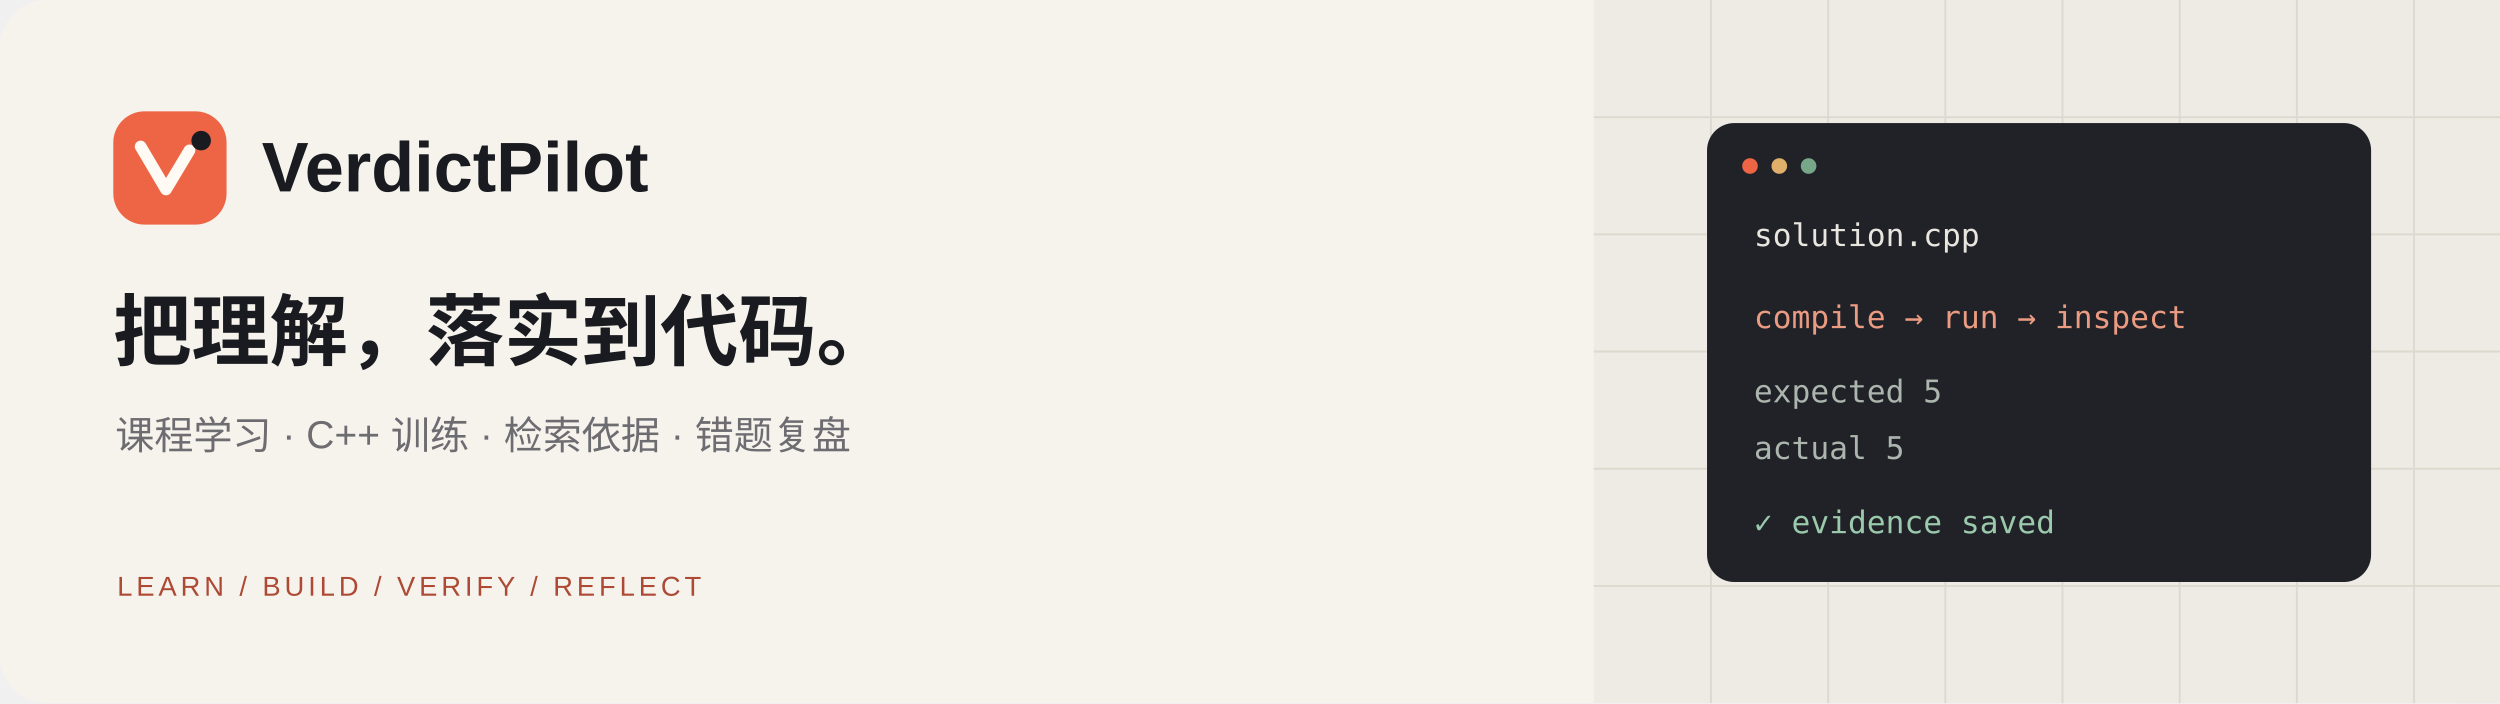
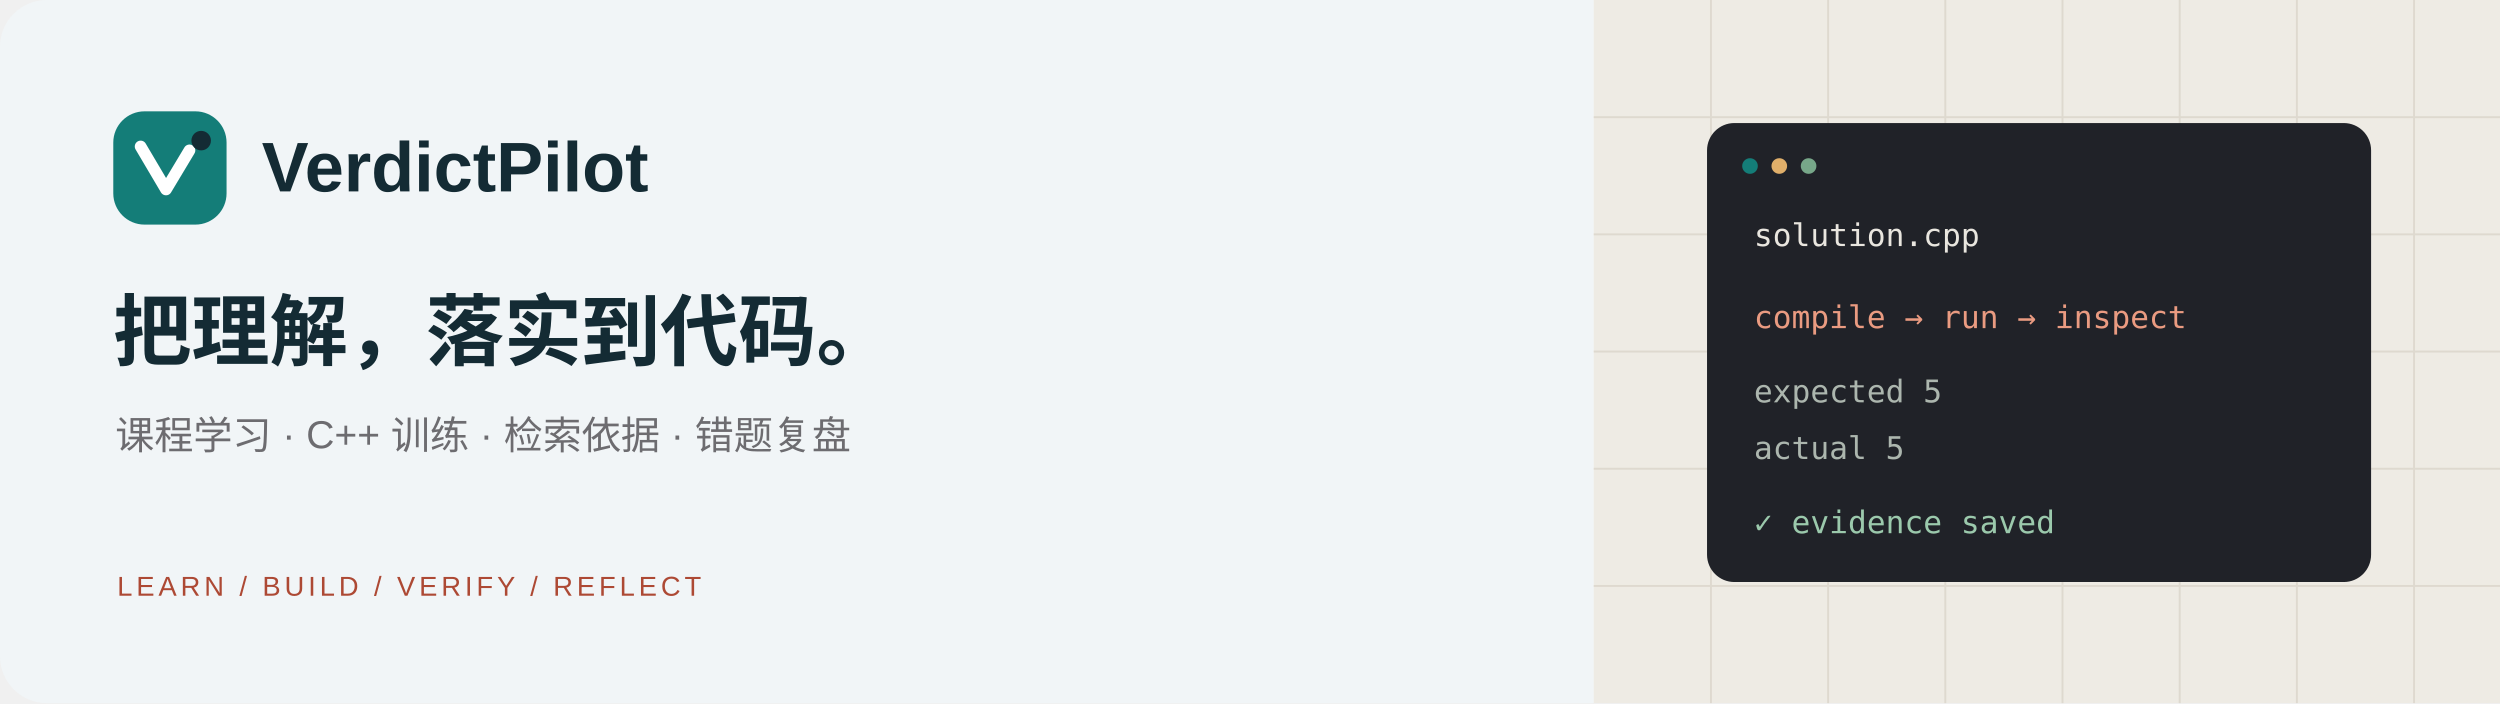
<svg xmlns="http://www.w3.org/2000/svg" width="1280" height="360" viewBox="0 0 1280 360" role="img" aria-label="VerdictPilot 算法学习与证据诊断工作台">
-   <rect width="1280" height="360" rx="24" fill="#f6f3ed" />
+   <rect width="1280" height="360" rx="24" fill="#f1f5f7" />
  <path d="M816 0h464v360H816z" fill="#eeebe4" />
  <g fill="none" stroke="#ded9cf">
    <path d="M816 60h464M816 120h464M816 180h464M816 240h464M816 300h464M876 0v360M936 0v360M996 0v360M1056 0v360M1116 0v360M1176 0v360M1236 0v360" />
  </g>
-   <rect x="58" y="57" width="58" height="58" rx="16" fill="#ed6545" />
-   <path d="m72 75 13 22 12-20" fill="none" stroke="#fffaf4" stroke-width="6" stroke-linecap="round" stroke-linejoin="round" />
-   <circle cx="103" cy="72" r="5" fill="#191b20" />
-   <g font-family="Segoe UI,Microsoft YaHei,Arial,sans-serif" fill="#191b20">
+   <rect x="58" y="57" width="58" height="58" rx="16" fill="#147d78" />
+   <path d="m72 75 13 22 12-20" fill="none" stroke="#ffffff" stroke-width="6" stroke-linecap="round" stroke-linejoin="round" />
+   <circle cx="103" cy="72" r="5" fill="#142b34" />
+   <g font-family="Segoe UI,Microsoft YaHei,Arial,sans-serif" fill="#142b34">
    <text x="134" y="98" font-size="36" font-weight="700">VerdictPilot</text>
    <text x="58" y="184" font-size="40" font-weight="700">把理解，落实到代码。</text>
    <text x="59" y="230" font-size="20" fill="#6d6c70">课程学习 · C++ 训练 · 检索依据 · 错题复盘</text>
    <text x="60" y="305" font-size="14" fill="#ad4934" letter-spacing="2">LEARN / BUILD / VERIFY / REFLECT</text>
  </g>
  <rect x="874" y="63" width="340" height="235" rx="14" fill="#202228" />
-   <circle cx="896" cy="85" r="4" fill="#ed6545" />
+   <circle cx="896" cy="85" r="4" fill="#147d78" />
  <circle cx="911" cy="85" r="4" fill="#e0af6a" />
  <circle cx="926" cy="85" r="4" fill="#77a789" />
  <g font-family="Consolas,monospace" font-size="16">
    <text x="898" y="126" fill="#e9e6df">solution.cpp</text>
    <text x="898" y="168" fill="#ea9b81">compile → run → inspect</text>
    <text x="898" y="206" fill="#acb6ae">expected   5</text>
    <text x="898" y="235" fill="#acb6ae">actual     5</text>
    <text x="898" y="273" fill="#9bc9ac">✓ evidence saved</text>
  </g>
</svg>
